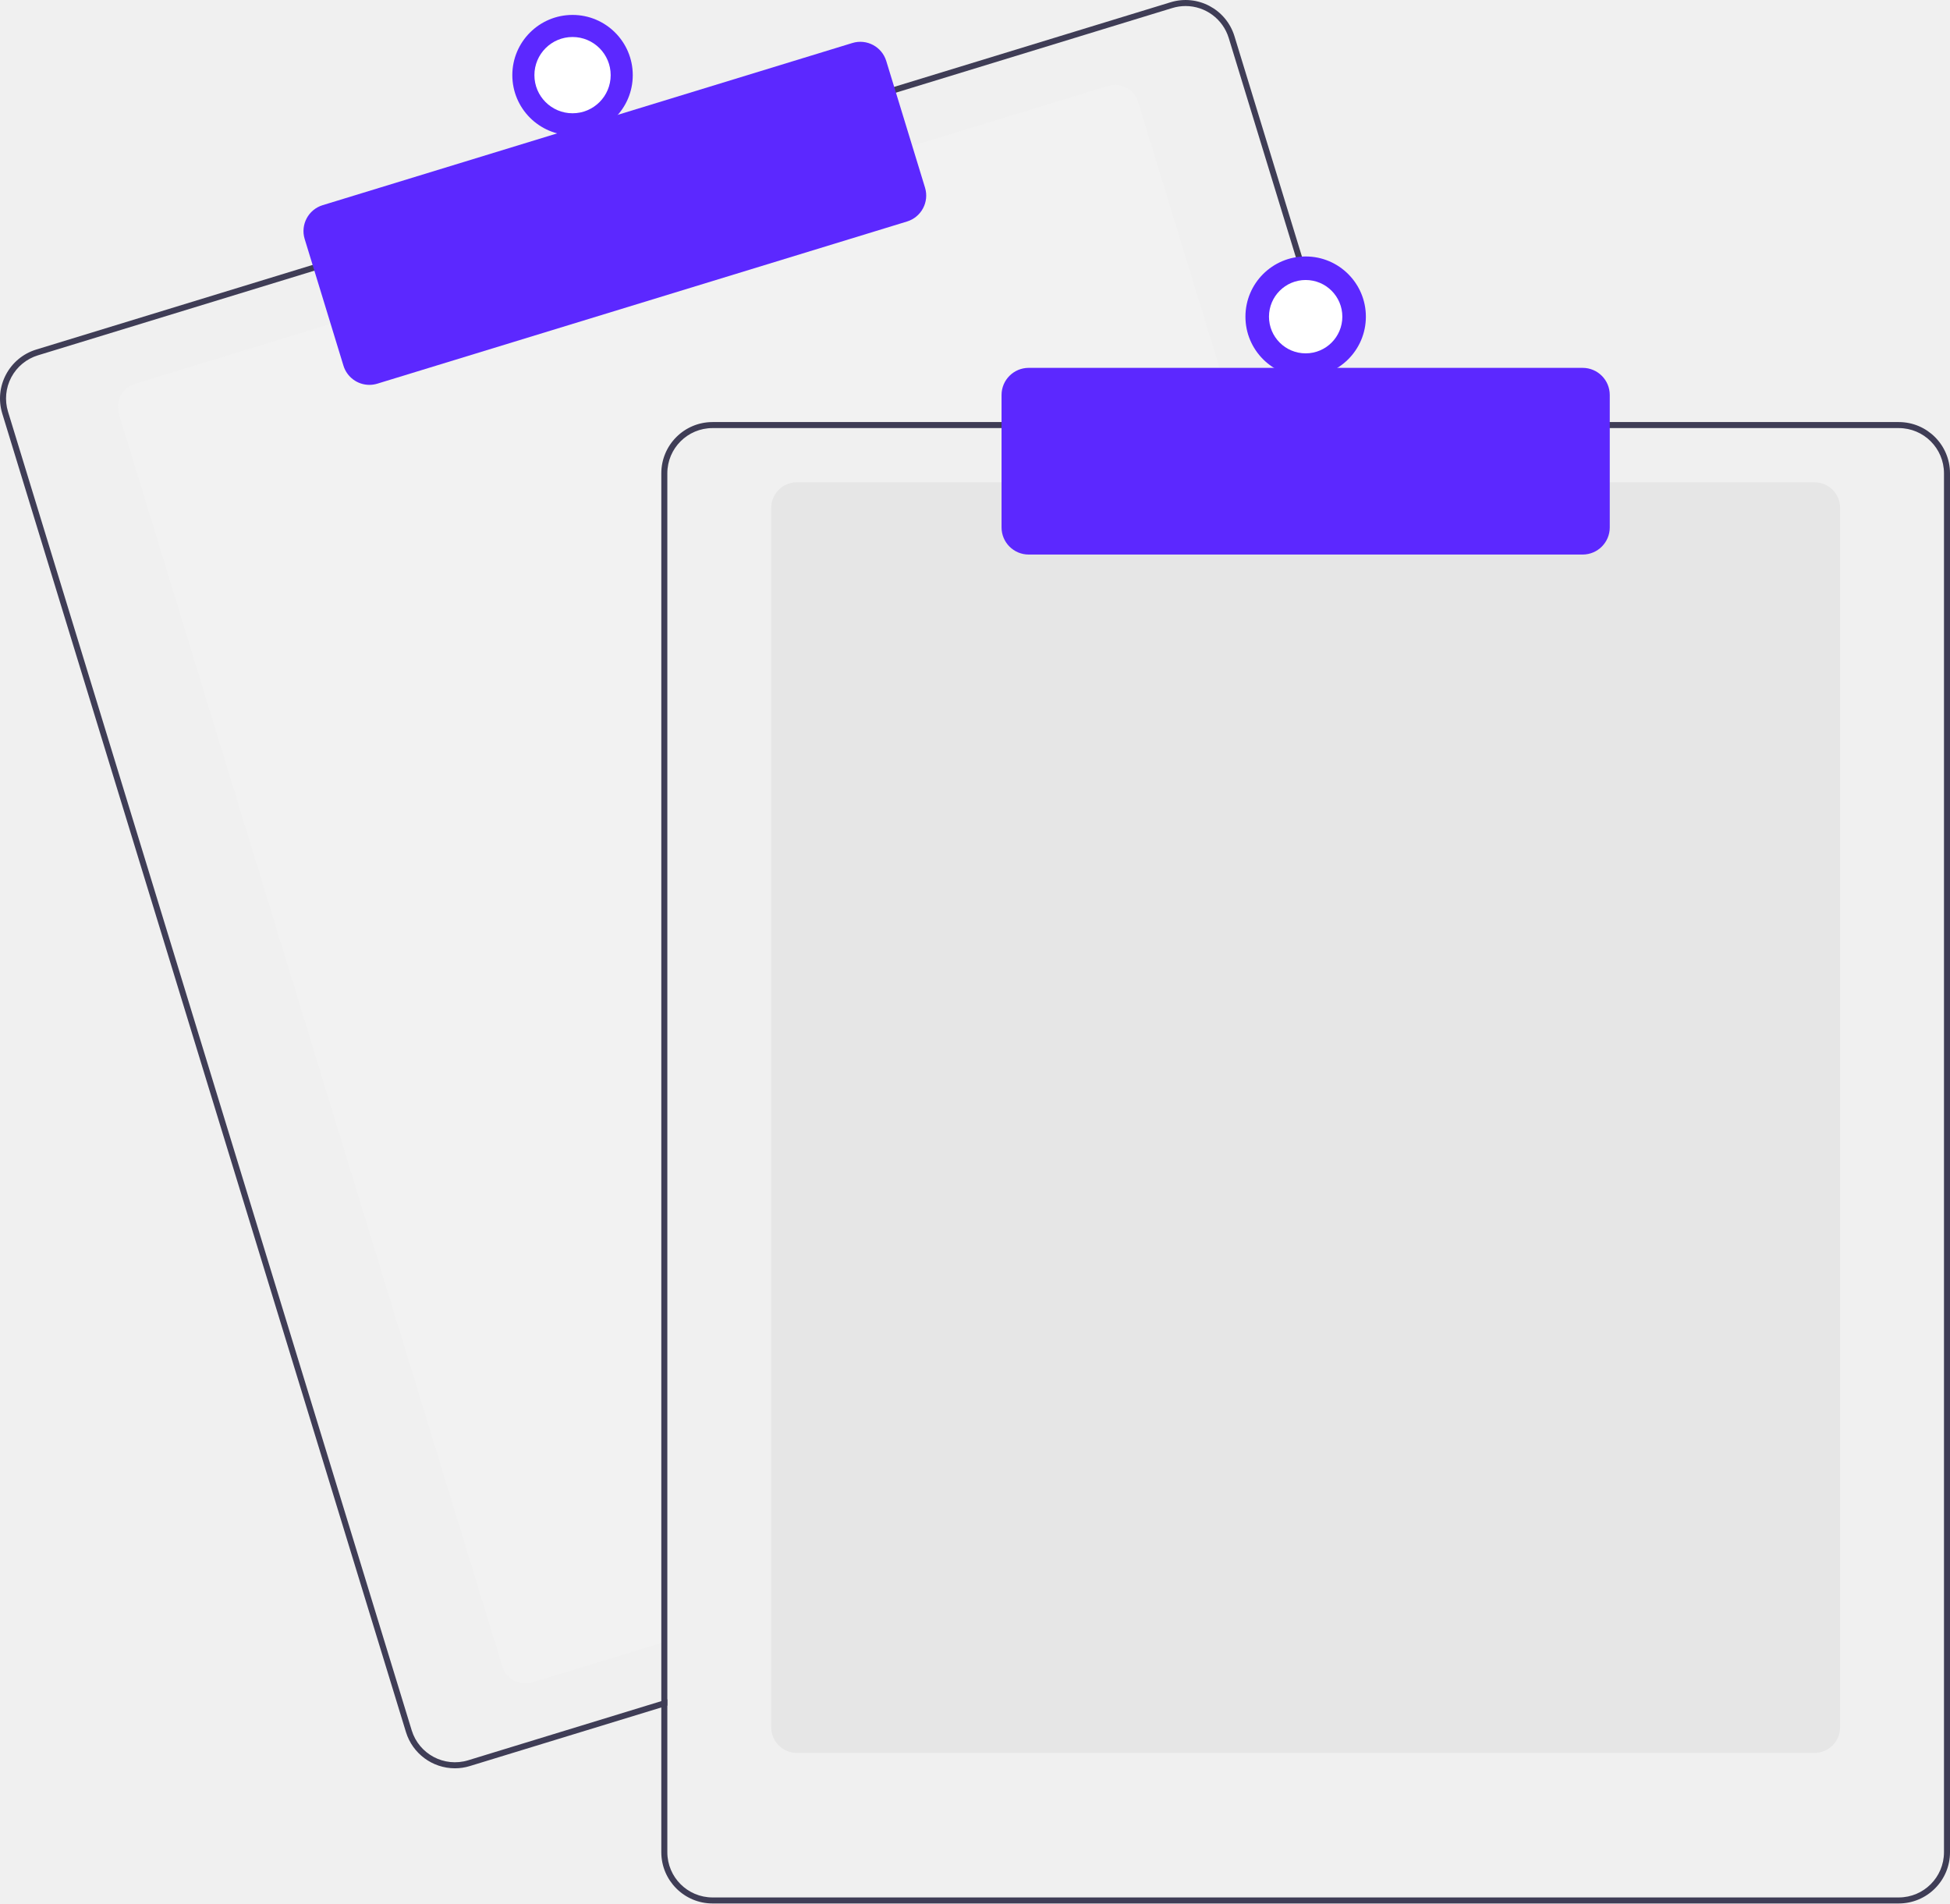
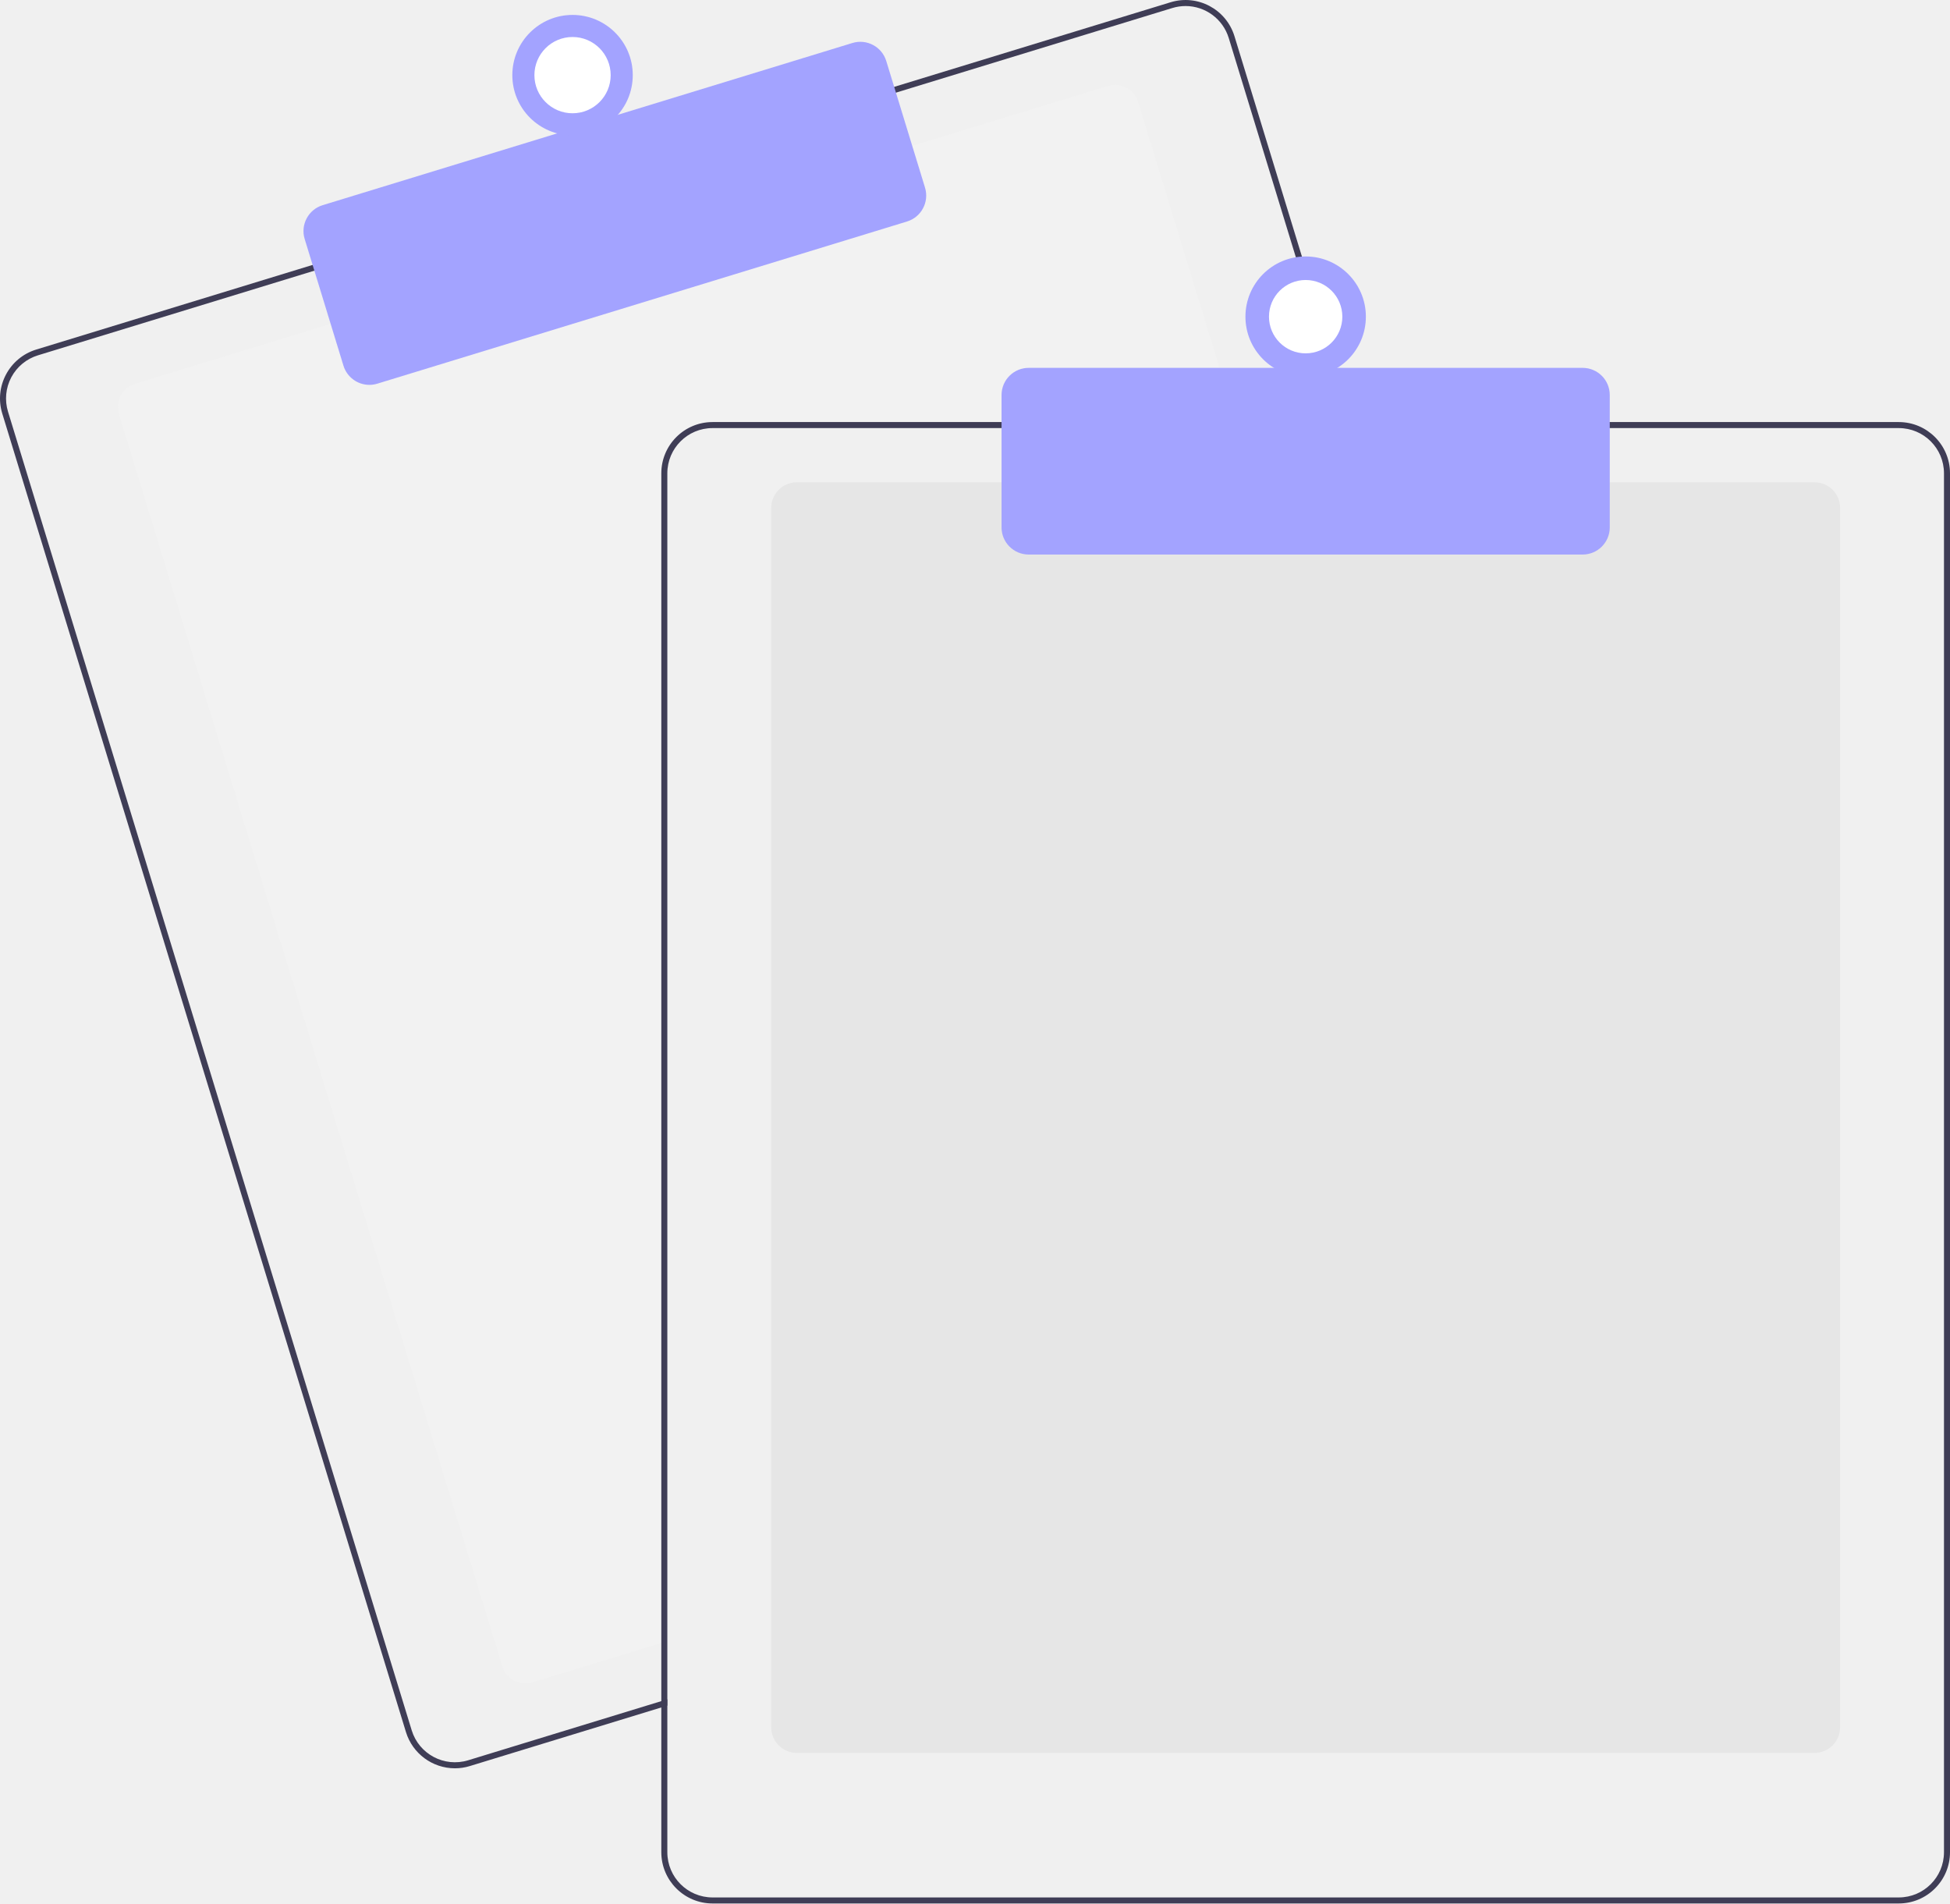
<svg xmlns="http://www.w3.org/2000/svg" data-name="Layer 1" width="647.636" height="632.174" viewBox="0 0 647.636 632.174">
  <path d="M687.328,276.087H512.818a15.018,15.018,0,0,0-15,15v387.85l-2,.61-42.81,13.11a8.007,8.007,0,0,1-9.99-5.31L315.678,271.397a8.003,8.003,0,0,1,5.31-9.99l65.97-20.2,191.25-58.54,65.97-20.2a7.989,7.989,0,0,1,9.99,5.3l32.55,106.32Z" transform="translate(-276.1819 -133.9131)" fill="#f2f2f2" />
  <path d="M725.408,274.087l-39.23-128.14a16.994,16.994,0,0,0-21.23-11.28l-92.75,28.39L380.958,221.607l-92.75,28.4a17.015,17.015,0,0,0-11.28,21.23l134.08,437.93a17.027,17.027,0,0,0,16.26,12.03,16.789,16.789,0,0,0,4.97-.75l63.58-19.46,2-.62v-2.09l-2,.61-64.17,19.65a15.015,15.015,0,0,1-18.73-9.95l-134.07-437.94a14.979,14.979,0,0,1,9.95-18.73l92.75-28.4,191.24-58.54,92.75-28.4a15.156,15.156,0,0,1,4.41-.66,15.015,15.015,0,0,1,14.32,10.61l39.05,127.56.62,2h2.08Z" transform="translate(-276.1819 -133.9131)" fill="#3f3d56" />
-   <path d="M398.863,261.734a9.016,9.016,0,0,1-8.611-6.367l-12.88-42.072a8.999,8.999,0,0,1,5.971-11.24l175.939-53.864a9.009,9.009,0,0,1,11.241,5.971l12.88,42.072a9.01,9.01,0,0,1-5.971,11.241L401.492,261.339A8.976,8.976,0,0,1,398.863,261.734Z" transform="translate(-276.1819 -133.9131)" fill="#5c28ff" />
-   <circle cx="190.154" cy="24.955" r="20" fill="#5c28ff" />
+   <path d="M398.863,261.734a9.016,9.016,0,0,1-8.611-6.367l-12.88-42.072a8.999,8.999,0,0,1,5.971-11.24l175.939-53.864a9.009,9.009,0,0,1,11.241,5.971l12.88,42.072a9.01,9.01,0,0,1-5.971,11.241L401.492,261.339A8.976,8.976,0,0,1,398.863,261.734Z" transform="translate(-276.1819 -133.9131)" fill="#a3a3ff" />
+   <circle cx="190.154" cy="24.955" r="20" fill="#a3a3ff" />
  <circle cx="190.154" cy="24.955" r="12.665" fill="#fff" />
  <path d="M878.818,716.087h-338a8.51,8.51,0,0,1-8.5-8.5v-405a8.51,8.51,0,0,1,8.5-8.5h338a8.51,8.51,0,0,1,8.5,8.5v405A8.51,8.51,0,0,1,878.818,716.087Z" transform="translate(-276.1819 -133.9131)" fill="#e6e6e6" />
  <path d="M723.318,274.087h-210.5a17.024,17.024,0,0,0-17,17v407.8l2-.61v-407.19a15.018,15.018,0,0,1,15-15H723.938Zm183.5,0h-394a17.024,17.024,0,0,0-17,17v458a17.024,17.024,0,0,0,17,17h394a17.024,17.024,0,0,0,17-17v-458A17.024,17.024,0,0,0,906.818,274.087Zm15,475a15.018,15.018,0,0,1-15,15h-394a15.018,15.018,0,0,1-15-15v-458a15.018,15.018,0,0,1,15-15h394a15.018,15.018,0,0,1,15,15Z" transform="translate(-276.1819 -133.9131)" fill="#3f3d56" />
-   <path d="M801.818,318.087h-184a9.01,9.01,0,0,1-9-9v-44a9.01,9.01,0,0,1,9-9h184a9.01,9.01,0,0,1,9,9v44A9.01,9.01,0,0,1,801.818,318.087Z" transform="translate(-276.1819 -133.9131)" fill="#5c28ff" />
-   <circle cx="433.636" cy="105.174" r="20" fill="#5c28ff" />
+   <path d="M801.818,318.087h-184a9.01,9.01,0,0,1-9-9v-44a9.01,9.01,0,0,1,9-9h184a9.01,9.01,0,0,1,9,9v44A9.01,9.01,0,0,1,801.818,318.087Z" transform="translate(-276.1819 -133.9131)" fill="#a3a3ff" />
+   <circle cx="433.636" cy="105.174" r="20" fill="#a3a3ff" />
  <circle cx="433.636" cy="105.174" r="12.182" fill="#fff" />
</svg>
